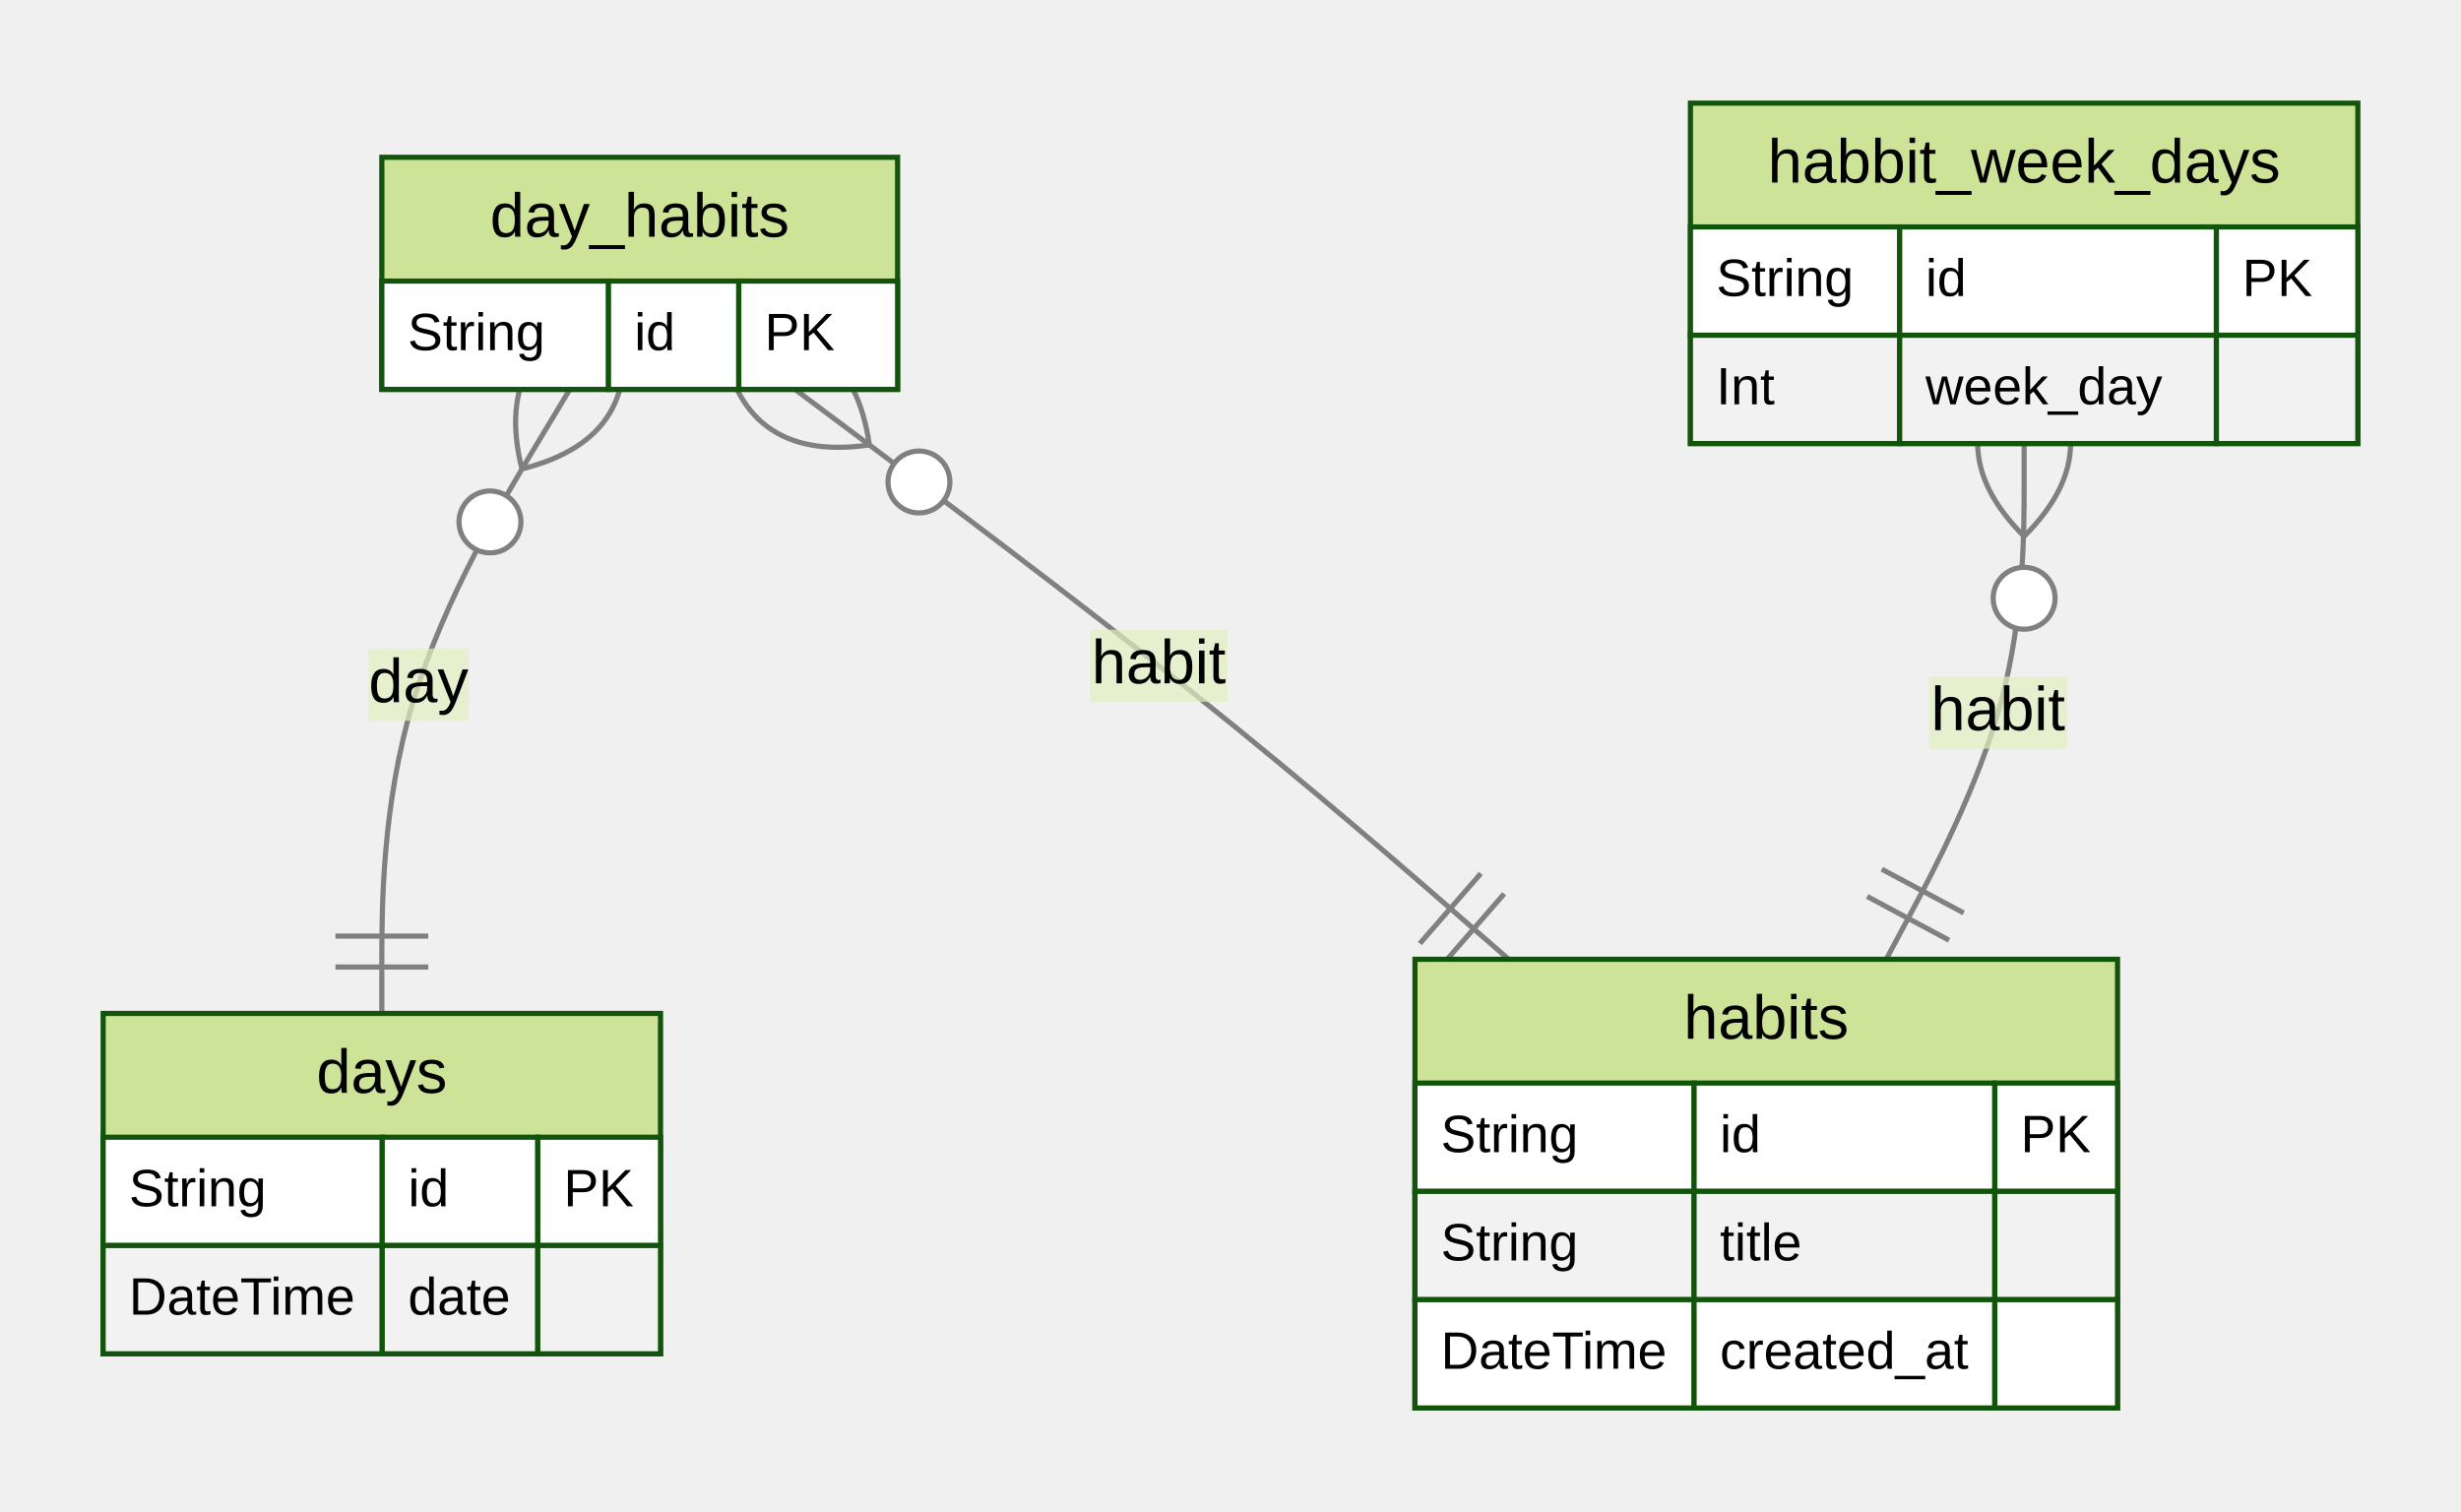
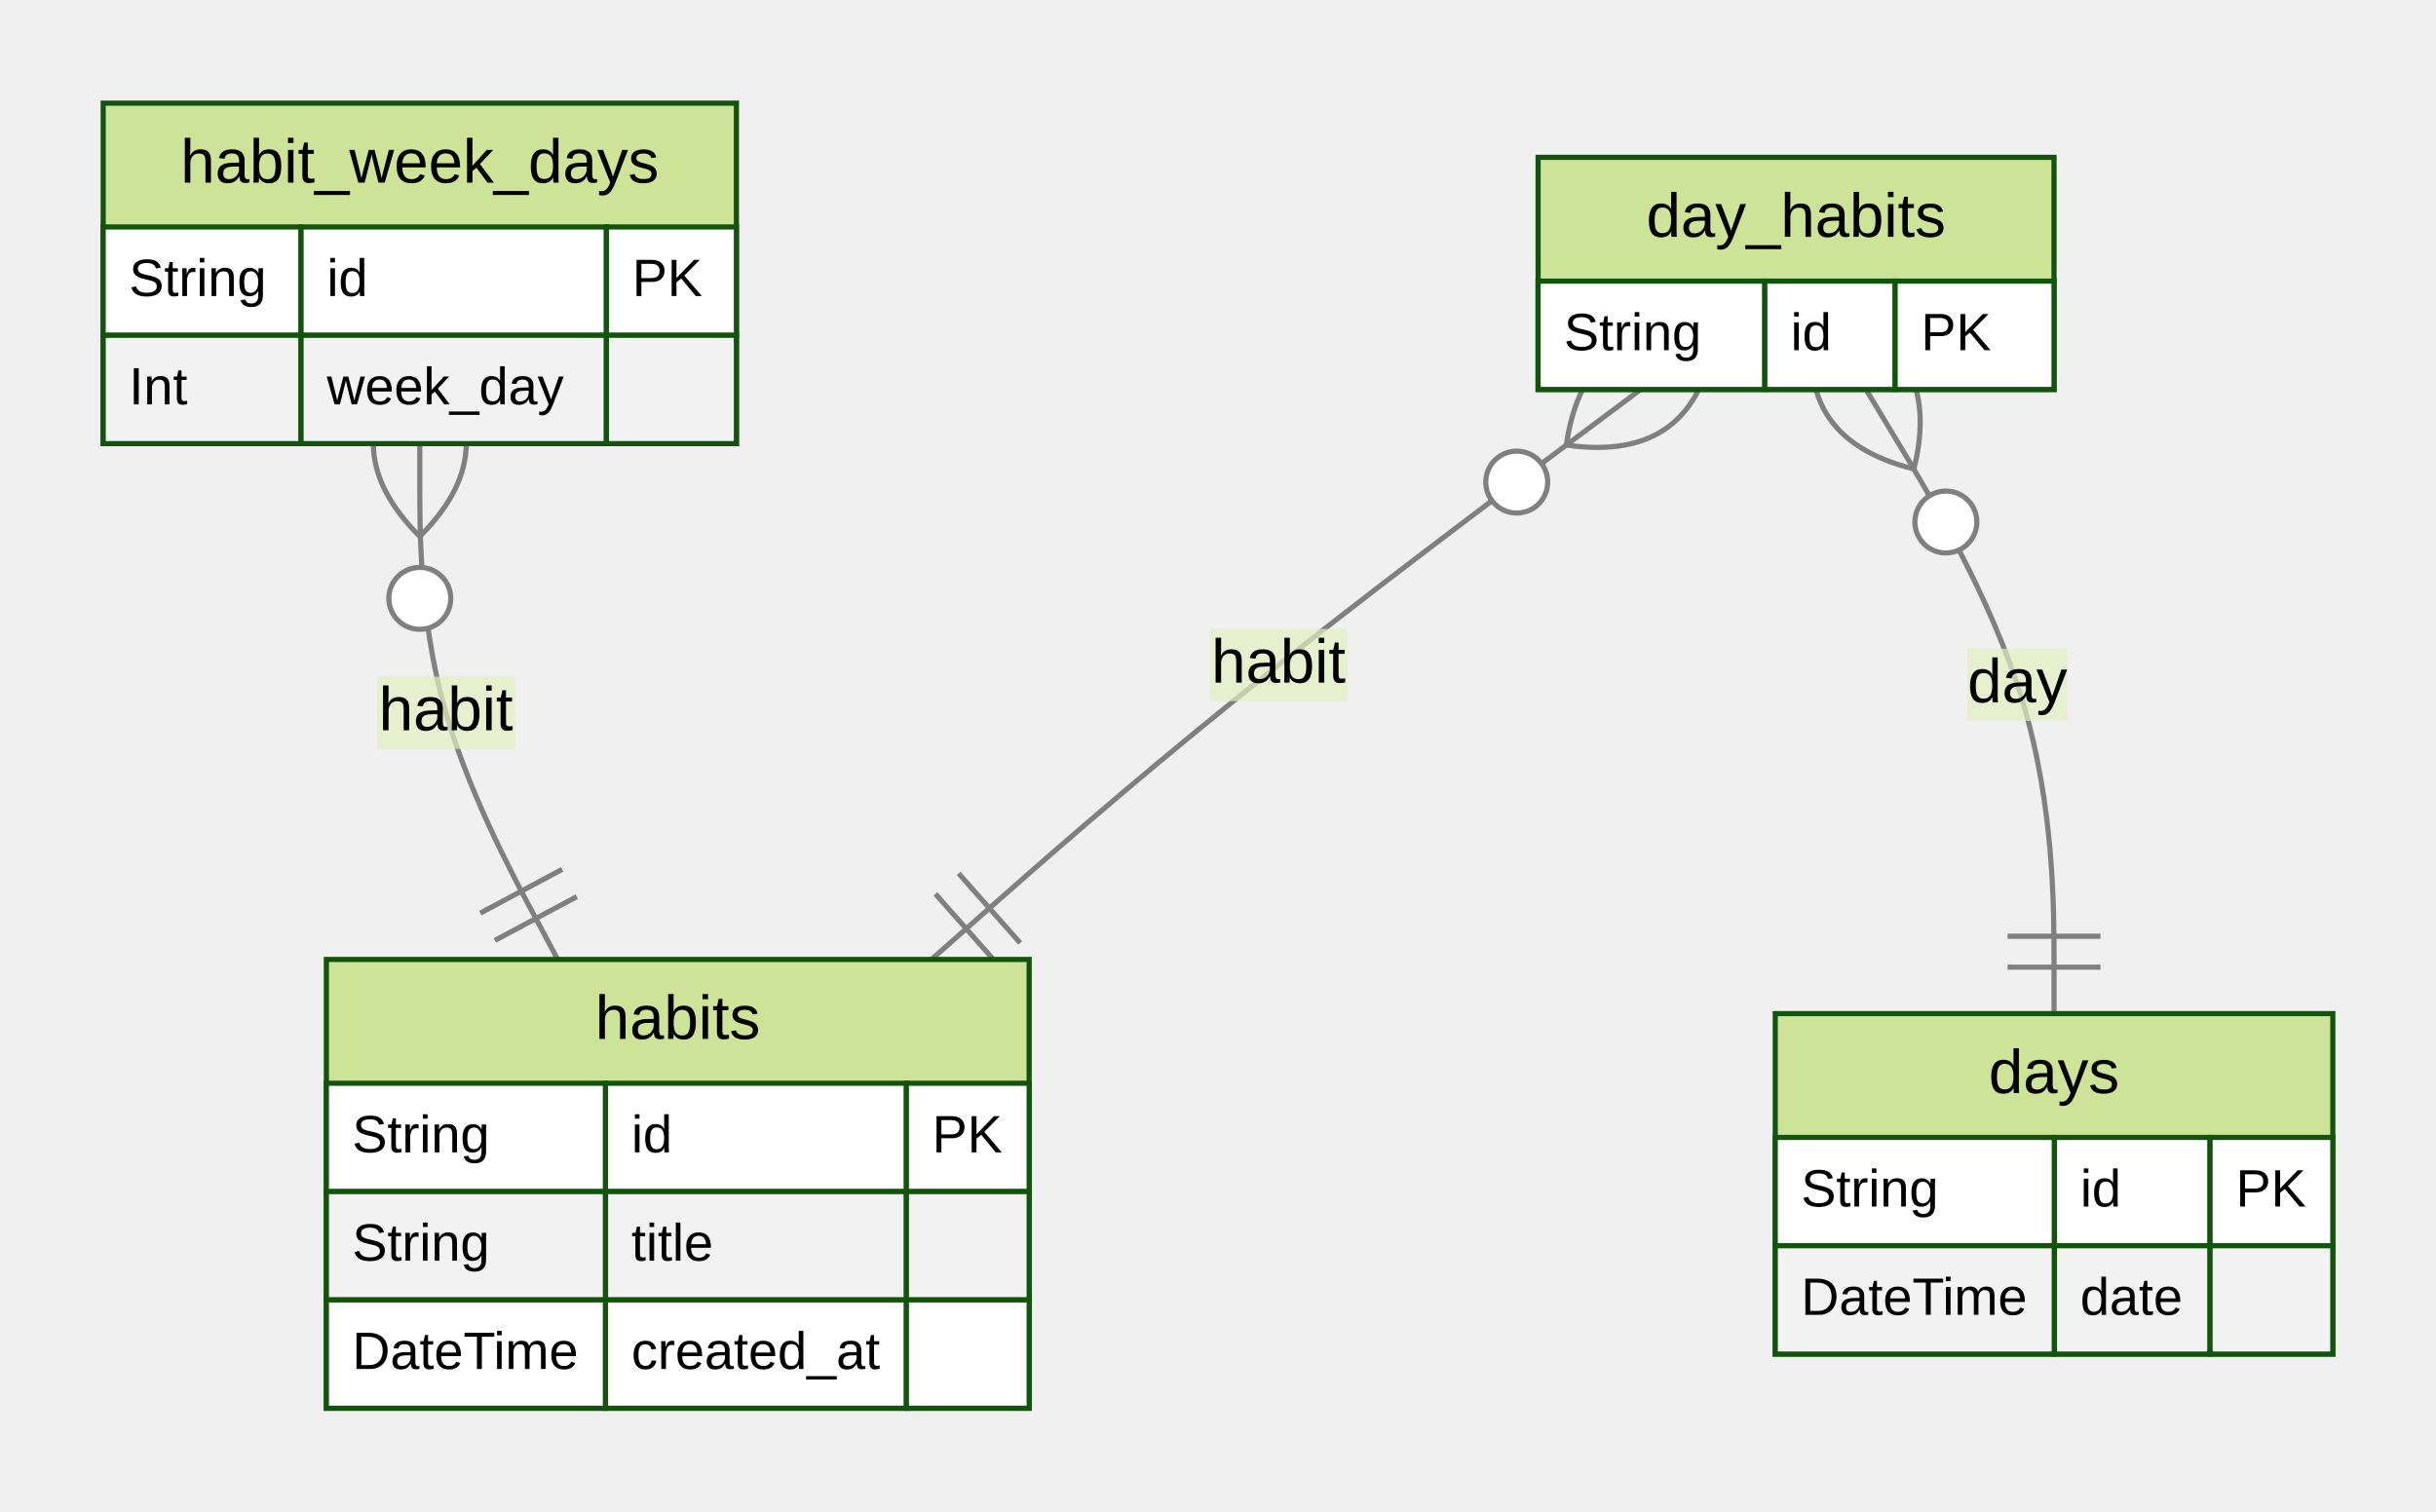
- <svg xmlns="http://www.w3.org/2000/svg" aria-roledescription="er" viewBox="0 0 477.162 293" style="max-width: 477.162px; background-color: white;" width="100%" id="mermaid-0">
+ <svg xmlns="http://www.w3.org/2000/svg" aria-roledescription="er" viewBox="0 0 472.158 293" style="max-width: 472.158px; background-color: white;" width="100%" id="mermaid-0">
  <style>#mermaid-0{font-family:"trebuchet ms",verdana,arial,sans-serif;font-size:16px;fill:#000000;}#mermaid-0 .error-icon{fill:#552222;}#mermaid-0 .error-text{fill:#552222;stroke:#552222;}#mermaid-0 .edge-thickness-normal{stroke-width:2px;}#mermaid-0 .edge-thickness-thick{stroke-width:3.5px;}#mermaid-0 .edge-pattern-solid{stroke-dasharray:0;}#mermaid-0 .edge-pattern-dashed{stroke-dasharray:3;}#mermaid-0 .edge-pattern-dotted{stroke-dasharray:2;}#mermaid-0 .marker{fill:#000000;stroke:#000000;}#mermaid-0 .marker.cross{stroke:#000000;}#mermaid-0 svg{font-family:"trebuchet ms",verdana,arial,sans-serif;font-size:16px;}#mermaid-0 .entityBox{fill:#cde498;stroke:#13540c;}#mermaid-0 .attributeBoxOdd{fill:#ffffff;stroke:#13540c;}#mermaid-0 .attributeBoxEven{fill:#f2f2f2;stroke:#13540c;}#mermaid-0 .relationshipLabelBox{fill:hsl(78.158, 58.462%, 84.51%);opacity:0.7;background-color:hsl(78.158, 58.462%, 84.51%);}#mermaid-0 .relationshipLabelBox rect{opacity:0.5;}#mermaid-0 .relationshipLine{stroke:#000000;}#mermaid-0 .entityTitleText{text-anchor:middle;font-size:18px;fill:#000000;}#mermaid-0 :root{--mermaid-font-family:"trebuchet ms",verdana,arial,sans-serif;}</style>
  <g />
  <defs>
    <marker orient="auto" markerHeight="18" markerWidth="18" refY="9" refX="0" id="ONLY_ONE_START">
      <path d="M9,0 L9,18 M15,0 L15,18" fill="none" stroke="gray" />
    </marker>
  </defs>
  <defs>
    <marker orient="auto" markerHeight="18" markerWidth="18" refY="9" refX="18" id="ONLY_ONE_END">
      <path d="M3,0 L3,18 M9,0 L9,18" fill="none" stroke="gray" />
    </marker>
  </defs>
  <defs>
    <marker orient="auto" markerHeight="18" markerWidth="30" refY="9" refX="0" id="ZERO_OR_ONE_START">
      <circle r="6" cy="9" cx="21" fill="white" stroke="gray" />
      <path d="M9,0 L9,18" fill="none" stroke="gray" />
    </marker>
  </defs>
  <defs>
    <marker orient="auto" markerHeight="18" markerWidth="30" refY="9" refX="30" id="ZERO_OR_ONE_END">
      <circle r="6" cy="9" cx="9" fill="white" stroke="gray" />
      <path d="M21,0 L21,18" fill="none" stroke="gray" />
    </marker>
  </defs>
  <defs>
    <marker orient="auto" markerHeight="36" markerWidth="45" refY="18" refX="18" id="ONE_OR_MORE_START">
      <path d="M0,18 Q 18,0 36,18 Q 18,36 0,18 M42,9 L42,27" fill="none" stroke="gray" />
    </marker>
  </defs>
  <defs>
    <marker orient="auto" markerHeight="36" markerWidth="45" refY="18" refX="27" id="ONE_OR_MORE_END">
      <path d="M3,9 L3,27 M9,18 Q27,0 45,18 Q27,36 9,18" fill="none" stroke="gray" />
    </marker>
  </defs>
  <defs>
    <marker orient="auto" markerHeight="36" markerWidth="57" refY="18" refX="18" id="ZERO_OR_MORE_START">
      <circle r="6" cy="18" cx="48" fill="white" stroke="gray" />
      <path d="M0,18 Q18,0 36,18 Q18,36 0,18" fill="none" stroke="gray" />
    </marker>
  </defs>
  <defs>
    <marker orient="auto" markerHeight="36" markerWidth="57" refY="18" refX="39" id="ZERO_OR_MORE_END">
      <circle r="6" cy="18" cx="9" fill="white" stroke="gray" />
      <path d="M21,18 Q39,0 57,18 Q39,36 21,18" fill="none" stroke="gray" />
    </marker>
  </defs>
-   <path style="stroke: gray; fill: none;" marker-start="url(#ZERO_OR_MORE_START)" marker-end="url(#ONLY_ONE_END)" d="M110.481,75.5L104.407,85.583C98.332,95.667,86.184,115.833,80.109,136C74.035,156.167,74.035,176.333,74.035,186.417L74.035,196.5" class="er relationshipLine" />
-   <path style="stroke: gray; fill: none;" marker-start="url(#ZERO_OR_MORE_START)" marker-end="url(#ONLY_ONE_END)" d="M154.145,75.5L167.639,85.583C181.133,95.667,208.12,115.833,231.182,134.25C254.243,152.667,273.379,169.333,282.947,177.667L292.515,186" class="er relationshipLine" />
-   <path style="stroke: gray; fill: none;" marker-start="url(#ZERO_OR_MORE_START)" marker-end="url(#ONLY_ONE_END)" d="M392.459,86L392.459,94.333C392.459,102.667,392.459,119.333,388.003,136C383.546,152.667,374.634,169.333,370.177,177.667L365.721,186" class="er relationshipLine" />
-   <g transform="translate(20,196.5 )" id="entity-days-ff94e1d4-5258-40f2-9267-16d87318db7b">
+   <path style="stroke: gray; fill: none;" marker-start="url(#ZERO_OR_MORE_START)" marker-end="url(#ONLY_ONE_END)" d="M81.367,86L81.367,94.333C81.367,102.667,81.367,119.333,85.824,136C90.28,152.667,99.192,169.333,103.649,177.667L108.105,186" class="er relationshipLine" />
+   <path style="stroke: gray; fill: none;" marker-start="url(#ZERO_OR_MORE_START)" marker-end="url(#ONLY_ONE_END)" d="M361.677,75.5L367.752,85.583C373.826,95.667,385.975,115.833,392.049,136C398.123,156.167,398.123,176.333,398.123,186.417L398.123,196.5" class="er relationshipLine" />
+   <path style="stroke: gray; fill: none;" marker-start="url(#ZERO_OR_MORE_START)" marker-end="url(#ONLY_ONE_END)" d="M318.013,75.5L304.519,85.583C291.026,95.667,264.038,115.833,241.125,134.25C218.212,152.667,199.374,169.333,189.955,177.667L180.535,186" class="er relationshipLine" />
+   <g transform="translate(63.25739,186 )" id="entity-habits-9b84d079-4207-4df7-987c-481b720e5e65">
+     <rect height="87" width="136.22" y="0" x="0" class="er entityBox" />
+     <text style="dominant-baseline: middle; text-anchor: middle; font-size: 12px;" transform="translate(68.1098,12)" y="0" x="0" id="text-entity-habits-9b84d079-4207-4df7-987c-481b720e5e65" class="er entityLabel">habits</text>
+     <rect height="21" width="54.113" y="24" x="0" class="er attributeBoxOdd" />
+     <text style="dominant-baseline: middle; font-size: 10.2px;" transform="translate(5,34.5)" y="0" x="0" id="text-entity-habits-9b84d079-4207-4df7-987c-481b720e5e65-attr-1-type" class="er entityLabel">String</text>
+     <rect height="21" width="58.311" y="24" x="54.113" class="er attributeBoxOdd" />
+     <text style="dominant-baseline: middle; font-size: 10.2px;" transform="translate(59.11313,34.5)" y="0" x="0" id="text-entity-habits-9b84d079-4207-4df7-987c-481b720e5e65-attr-1-name" class="er entityLabel">id</text>
+     <rect height="21" width="23.795" y="24" x="112.425" class="er attributeBoxOdd" />
+     <text style="dominant-baseline: middle; font-size: 10.2px;" transform="translate(117.4246,34.5)" y="0" x="0" id="text-entity-habits-9b84d079-4207-4df7-987c-481b720e5e65-attr-1-key" class="er entityLabel">PK</text>
+     <rect height="21" width="54.113" y="45" x="0" class="er attributeBoxEven" />
+     <text style="dominant-baseline: middle; font-size: 10.2px;" transform="translate(5,55.5)" y="0" x="0" id="text-entity-habits-9b84d079-4207-4df7-987c-481b720e5e65-attr-2-type" class="er entityLabel">String</text>
+     <rect height="21" width="58.311" y="45" x="54.113" class="er attributeBoxEven" />
+     <text style="dominant-baseline: middle; font-size: 10.2px;" transform="translate(59.11313,55.5)" y="0" x="0" id="text-entity-habits-9b84d079-4207-4df7-987c-481b720e5e65-attr-2-name" class="er entityLabel">title</text>
+     <rect height="21" width="23.795" y="45" x="112.425" class="er attributeBoxEven" />
+     <text style="dominant-baseline: middle; font-size: 10.2px;" transform="translate(117.4246,55.5)" y="0" x="0" id="text-entity-habits-9b84d079-4207-4df7-987c-481b720e5e65-attr-2-key" class="er entityLabel" />
+     <rect height="21" width="54.113" y="66" x="0" class="er attributeBoxOdd" />
+     <text style="dominant-baseline: middle; font-size: 10.2px;" transform="translate(5,76.5)" y="0" x="0" id="text-entity-habits-9b84d079-4207-4df7-987c-481b720e5e65-attr-3-type" class="er entityLabel">DateTime</text>
+     <rect height="21" width="58.311" y="66" x="54.113" class="er attributeBoxOdd" />
+     <text style="dominant-baseline: middle; font-size: 10.2px;" transform="translate(59.11313,76.5)" y="0" x="0" id="text-entity-habits-9b84d079-4207-4df7-987c-481b720e5e65-attr-3-name" class="er entityLabel">created_at</text>
+     <rect height="21" width="23.795" y="66" x="112.425" class="er attributeBoxOdd" />
+     <text style="dominant-baseline: middle; font-size: 10.2px;" transform="translate(117.4246,76.5)" y="0" x="0" id="text-entity-habits-9b84d079-4207-4df7-987c-481b720e5e65-attr-3-key" class="er entityLabel" />
+   </g>
+   <g transform="translate(20,20 )" id="entity-habitweekdays-7ff58f9e-01f4-4bc9-9827-7625e03d6a19">
+     <rect height="66" width="122.734" y="0" x="0" class="er entityBox" />
+     <text style="dominant-baseline: middle; text-anchor: middle; font-size: 12px;" transform="translate(61.36719,12)" y="0" x="0" id="text-entity-habitweekdays-7ff58f9e-01f4-4bc9-9827-7625e03d6a19" class="er entityLabel">habit_week_days</text>
+     <rect height="21" width="38.351" y="24" x="0" class="er attributeBoxOdd" />
+     <text style="dominant-baseline: middle; font-size: 10.2px;" transform="translate(5,34.5)" y="0" x="0" id="text-entity-habitweekdays-7ff58f9e-01f4-4bc9-9827-7625e03d6a19-attr-1-type" class="er entityLabel">String</text>
+     <rect height="21" width="59.184" y="24" x="38.351" class="er attributeBoxOdd" />
+     <text style="dominant-baseline: middle; font-size: 10.2px;" transform="translate(43.35122,34.5)" y="0" x="0" id="text-entity-habitweekdays-7ff58f9e-01f4-4bc9-9827-7625e03d6a19-attr-1-name" class="er entityLabel">id</text>
+     <rect height="21" width="25.199" y="24" x="97.535" class="er attributeBoxOdd" />
+     <text style="dominant-baseline: middle; font-size: 10.2px;" transform="translate(102.5352,34.5)" y="0" x="0" id="text-entity-habitweekdays-7ff58f9e-01f4-4bc9-9827-7625e03d6a19-attr-1-key" class="er entityLabel">PK</text>
+     <rect height="21" width="38.351" y="45" x="0" class="er attributeBoxEven" />
+     <text style="dominant-baseline: middle; font-size: 10.2px;" transform="translate(5,55.5)" y="0" x="0" id="text-entity-habitweekdays-7ff58f9e-01f4-4bc9-9827-7625e03d6a19-attr-2-type" class="er entityLabel">Int</text>
+     <rect height="21" width="59.184" y="45" x="38.351" class="er attributeBoxEven" />
+     <text style="dominant-baseline: middle; font-size: 10.2px;" transform="translate(43.35122,55.5)" y="0" x="0" id="text-entity-habitweekdays-7ff58f9e-01f4-4bc9-9827-7625e03d6a19-attr-2-name" class="er entityLabel">week_day</text>
+     <rect height="21" width="25.199" y="45" x="97.535" class="er attributeBoxEven" />
+     <text style="dominant-baseline: middle; font-size: 10.2px;" transform="translate(102.5352,55.5)" y="0" x="0" id="text-entity-habitweekdays-7ff58f9e-01f4-4bc9-9827-7625e03d6a19-attr-2-key" class="er entityLabel" />
+   </g>
+   <g transform="translate(344.0882,196.5 )" id="entity-days-e9ab7795-a9b8-4885-bd69-ab7b6c9f87b8">
    <rect height="66" width="108.07" y="0" x="0" class="er entityBox" />
-     <text style="dominant-baseline: middle; text-anchor: middle; font-size: 12px;" transform="translate(54.03506,12)" y="0" x="0" id="text-entity-days-ff94e1d4-5258-40f2-9267-16d87318db7b" class="er entityLabel">days</text>
+     <text style="dominant-baseline: middle; text-anchor: middle; font-size: 12px;" transform="translate(54.03506,12)" y="0" x="0" id="text-entity-days-e9ab7795-a9b8-4885-bd69-ab7b6c9f87b8" class="er entityLabel">days</text>
    <rect height="21" width="54.113" y="24" x="0" class="er attributeBoxOdd" />
-     <text style="dominant-baseline: middle; font-size: 10.2px;" transform="translate(5,34.5)" y="0" x="0" id="text-entity-days-ff94e1d4-5258-40f2-9267-16d87318db7b-attr-1-type" class="er entityLabel">String</text>
+     <text style="dominant-baseline: middle; font-size: 10.2px;" transform="translate(5,34.5)" y="0" x="0" id="text-entity-days-e9ab7795-a9b8-4885-bd69-ab7b6c9f87b8-attr-1-type" class="er entityLabel">String</text>
    <rect height="21" width="30.162" y="24" x="54.113" class="er attributeBoxOdd" />
-     <text style="dominant-baseline: middle; font-size: 10.2px;" transform="translate(59.11313,34.5)" y="0" x="0" id="text-entity-days-ff94e1d4-5258-40f2-9267-16d87318db7b-attr-1-name" class="er entityLabel">id</text>
+     <text style="dominant-baseline: middle; font-size: 10.2px;" transform="translate(59.11313,34.5)" y="0" x="0" id="text-entity-days-e9ab7795-a9b8-4885-bd69-ab7b6c9f87b8-attr-1-name" class="er entityLabel">id</text>
    <rect height="21" width="23.795" y="24" x="84.275" class="er attributeBoxOdd" />
-     <text style="dominant-baseline: middle; font-size: 10.2px;" transform="translate(89.27515,34.5)" y="0" x="0" id="text-entity-days-ff94e1d4-5258-40f2-9267-16d87318db7b-attr-1-key" class="er entityLabel">PK</text>
+     <text style="dominant-baseline: middle; font-size: 10.2px;" transform="translate(89.27515,34.5)" y="0" x="0" id="text-entity-days-e9ab7795-a9b8-4885-bd69-ab7b6c9f87b8-attr-1-key" class="er entityLabel">PK</text>
    <rect height="21" width="54.113" y="45" x="0" class="er attributeBoxEven" />
-     <text style="dominant-baseline: middle; font-size: 10.2px;" transform="translate(5,55.5)" y="0" x="0" id="text-entity-days-ff94e1d4-5258-40f2-9267-16d87318db7b-attr-2-type" class="er entityLabel">DateTime</text>
+     <text style="dominant-baseline: middle; font-size: 10.2px;" transform="translate(5,55.5)" y="0" x="0" id="text-entity-days-e9ab7795-a9b8-4885-bd69-ab7b6c9f87b8-attr-2-type" class="er entityLabel">DateTime</text>
    <rect height="21" width="30.162" y="45" x="54.113" class="er attributeBoxEven" />
-     <text style="dominant-baseline: middle; font-size: 10.2px;" transform="translate(59.11313,55.5)" y="0" x="0" id="text-entity-days-ff94e1d4-5258-40f2-9267-16d87318db7b-attr-2-name" class="er entityLabel">date</text>
+     <text style="dominant-baseline: middle; font-size: 10.2px;" transform="translate(59.11313,55.5)" y="0" x="0" id="text-entity-days-e9ab7795-a9b8-4885-bd69-ab7b6c9f87b8-attr-2-name" class="er entityLabel">date</text>
    <rect height="21" width="23.795" y="45" x="84.275" class="er attributeBoxEven" />
-     <text style="dominant-baseline: middle; font-size: 10.2px;" transform="translate(89.27515,55.5)" y="0" x="0" id="text-entity-days-ff94e1d4-5258-40f2-9267-16d87318db7b-attr-2-key" class="er entityLabel" />
+     <text style="dominant-baseline: middle; font-size: 10.2px;" transform="translate(89.27515,55.5)" y="0" x="0" id="text-entity-days-e9ab7795-a9b8-4885-bd69-ab7b6c9f87b8-attr-2-key" class="er entityLabel" />
  </g>
-   <g transform="translate(74.03506,30.5 )" id="entity-dayhabits-4e2a2021-9d33-4e5e-bcd4-2696f5ebcfb4">
+   <g transform="translate(298.1232,30.5 )" id="entity-dayhabits-b7daa184-ccda-4369-9509-20ba8d514c08">
    <rect height="45" width="100" y="0" x="0" class="er entityBox" />
-     <text style="dominant-baseline: middle; text-anchor: middle; font-size: 12px;" transform="translate(50,12)" y="0" x="0" id="text-entity-dayhabits-4e2a2021-9d33-4e5e-bcd4-2696f5ebcfb4" class="er entityLabel">day_habits</text>
+     <text style="dominant-baseline: middle; text-anchor: middle; font-size: 12px;" transform="translate(50,12)" y="0" x="0" id="text-entity-dayhabits-b7daa184-ccda-4369-9509-20ba8d514c08" class="er entityLabel">day_habits</text>
    <rect height="21" width="43.945" y="24" x="0" class="er attributeBoxOdd" />
-     <text style="dominant-baseline: middle; font-size: 10.2px;" transform="translate(5,34.5)" y="0" x="0" id="text-entity-dayhabits-4e2a2021-9d33-4e5e-bcd4-2696f5ebcfb4-attr-1-type" class="er entityLabel">String</text>
+     <text style="dominant-baseline: middle; font-size: 10.2px;" transform="translate(5,34.5)" y="0" x="0" id="text-entity-dayhabits-b7daa184-ccda-4369-9509-20ba8d514c08-attr-1-type" class="er entityLabel">String</text>
    <rect height="21" width="25.262" y="24" x="43.945" class="er attributeBoxOdd" />
-     <text style="dominant-baseline: middle; font-size: 10.2px;" transform="translate(48.94526,34.5)" y="0" x="0" id="text-entity-dayhabits-4e2a2021-9d33-4e5e-bcd4-2696f5ebcfb4-attr-1-name" class="er entityLabel">id</text>
+     <text style="dominant-baseline: middle; font-size: 10.2px;" transform="translate(48.94526,34.5)" y="0" x="0" id="text-entity-dayhabits-b7daa184-ccda-4369-9509-20ba8d514c08-attr-1-name" class="er entityLabel">id</text>
    <rect height="21" width="30.793" y="24" x="69.207" class="er attributeBoxOdd" />
-     <text style="dominant-baseline: middle; font-size: 10.2px;" transform="translate(74.20681,34.5)" y="0" x="0" id="text-entity-dayhabits-4e2a2021-9d33-4e5e-bcd4-2696f5ebcfb4-attr-1-key" class="er entityLabel">PK</text>
+     <text style="dominant-baseline: middle; font-size: 10.2px;" transform="translate(74.20681,34.5)" y="0" x="0" id="text-entity-dayhabits-b7daa184-ccda-4369-9509-20ba8d514c08-attr-1-key" class="er entityLabel">PK</text>
  </g>
-   <g transform="translate(327.7559,20 )" id="entity-habbitweekdays-c6fcde0f-5079-469e-b7ee-f6609dacf741">
-     <rect height="66" width="129.406" y="0" x="0" class="er entityBox" />
-     <text style="dominant-baseline: middle; text-anchor: middle; font-size: 12px;" transform="translate(64.70312,12)" y="0" x="0" id="text-entity-habbitweekdays-c6fcde0f-5079-469e-b7ee-f6609dacf741" class="er entityLabel">habbit_week_days</text>
-     <rect height="21" width="40.575" y="24" x="0" class="er attributeBoxOdd" />
-     <text style="dominant-baseline: middle; font-size: 10.2px;" transform="translate(5,34.5)" y="0" x="0" id="text-entity-habbitweekdays-c6fcde0f-5079-469e-b7ee-f6609dacf741-attr-1-type" class="er entityLabel">String</text>
-     <rect height="21" width="61.408" y="24" x="40.575" class="er attributeBoxOdd" />
-     <text style="dominant-baseline: middle; font-size: 10.2px;" transform="translate(45.57517,34.5)" y="0" x="0" id="text-entity-habbitweekdays-c6fcde0f-5079-469e-b7ee-f6609dacf741-attr-1-name" class="er entityLabel">id</text>
-     <rect height="21" width="27.423" y="24" x="101.983" class="er attributeBoxOdd" />
-     <text style="dominant-baseline: middle; font-size: 10.2px;" transform="translate(106.9831,34.5)" y="0" x="0" id="text-entity-habbitweekdays-c6fcde0f-5079-469e-b7ee-f6609dacf741-attr-1-key" class="er entityLabel">PK</text>
-     <rect height="21" width="40.575" y="45" x="0" class="er attributeBoxEven" />
-     <text style="dominant-baseline: middle; font-size: 10.2px;" transform="translate(5,55.5)" y="0" x="0" id="text-entity-habbitweekdays-c6fcde0f-5079-469e-b7ee-f6609dacf741-attr-2-type" class="er entityLabel">Int</text>
-     <rect height="21" width="61.408" y="45" x="40.575" class="er attributeBoxEven" />
-     <text style="dominant-baseline: middle; font-size: 10.2px;" transform="translate(45.57517,55.5)" y="0" x="0" id="text-entity-habbitweekdays-c6fcde0f-5079-469e-b7ee-f6609dacf741-attr-2-name" class="er entityLabel">week_day</text>
-     <rect height="21" width="27.423" y="45" x="101.983" class="er attributeBoxEven" />
-     <text style="dominant-baseline: middle; font-size: 10.2px;" transform="translate(106.9831,55.5)" y="0" x="0" id="text-entity-habbitweekdays-c6fcde0f-5079-469e-b7ee-f6609dacf741-attr-2-key" class="er entityLabel" />
-   </g>
-   <g transform="translate(274.3493,186 )" id="entity-habits-64605c38-6ee5-4078-8097-47d228258bc1">
-     <rect height="87" width="136.22" y="0" x="0" class="er entityBox" />
-     <text style="dominant-baseline: middle; text-anchor: middle; font-size: 12px;" transform="translate(68.1098,12)" y="0" x="0" id="text-entity-habits-64605c38-6ee5-4078-8097-47d228258bc1" class="er entityLabel">habits</text>
-     <rect height="21" width="54.113" y="24" x="0" class="er attributeBoxOdd" />
-     <text style="dominant-baseline: middle; font-size: 10.2px;" transform="translate(5,34.5)" y="0" x="0" id="text-entity-habits-64605c38-6ee5-4078-8097-47d228258bc1-attr-1-type" class="er entityLabel">String</text>
-     <rect height="21" width="58.311" y="24" x="54.113" class="er attributeBoxOdd" />
-     <text style="dominant-baseline: middle; font-size: 10.2px;" transform="translate(59.11313,34.5)" y="0" x="0" id="text-entity-habits-64605c38-6ee5-4078-8097-47d228258bc1-attr-1-name" class="er entityLabel">id</text>
-     <rect height="21" width="23.795" y="24" x="112.425" class="er attributeBoxOdd" />
-     <text style="dominant-baseline: middle; font-size: 10.2px;" transform="translate(117.4246,34.5)" y="0" x="0" id="text-entity-habits-64605c38-6ee5-4078-8097-47d228258bc1-attr-1-key" class="er entityLabel">PK</text>
-     <rect height="21" width="54.113" y="45" x="0" class="er attributeBoxEven" />
-     <text style="dominant-baseline: middle; font-size: 10.2px;" transform="translate(5,55.5)" y="0" x="0" id="text-entity-habits-64605c38-6ee5-4078-8097-47d228258bc1-attr-2-type" class="er entityLabel">String</text>
-     <rect height="21" width="58.311" y="45" x="54.113" class="er attributeBoxEven" />
-     <text style="dominant-baseline: middle; font-size: 10.2px;" transform="translate(59.11313,55.5)" y="0" x="0" id="text-entity-habits-64605c38-6ee5-4078-8097-47d228258bc1-attr-2-name" class="er entityLabel">title</text>
-     <rect height="21" width="23.795" y="45" x="112.425" class="er attributeBoxEven" />
-     <text style="dominant-baseline: middle; font-size: 10.2px;" transform="translate(117.4246,55.5)" y="0" x="0" id="text-entity-habits-64605c38-6ee5-4078-8097-47d228258bc1-attr-2-key" class="er entityLabel" />
-     <rect height="21" width="54.113" y="66" x="0" class="er attributeBoxOdd" />
-     <text style="dominant-baseline: middle; font-size: 10.2px;" transform="translate(5,76.5)" y="0" x="0" id="text-entity-habits-64605c38-6ee5-4078-8097-47d228258bc1-attr-3-type" class="er entityLabel">DateTime</text>
-     <rect height="21" width="58.311" y="66" x="54.113" class="er attributeBoxOdd" />
-     <text style="dominant-baseline: middle; font-size: 10.2px;" transform="translate(59.11313,76.5)" y="0" x="0" id="text-entity-habits-64605c38-6ee5-4078-8097-47d228258bc1-attr-3-name" class="er entityLabel">created_at</text>
-     <rect height="21" width="23.795" y="66" x="112.425" class="er attributeBoxOdd" />
-     <text style="dominant-baseline: middle; font-size: 10.2px;" transform="translate(117.4246,76.5)" y="0" x="0" id="text-entity-habits-64605c38-6ee5-4078-8097-47d228258bc1-attr-3-key" class="er entityLabel" />
-   </g>
-   <rect height="14" width="19.359" y="125.746" x="71.461" class="er relationshipLabelBox" />
-   <text style="text-anchor: middle; dominant-baseline: middle; font-size: 12px;" y="132.746" x="81.141" id="rel1" class="er relationshipLabel">day</text>
-   <rect height="14" width="26.688" y="122.082" x="211.323" class="er relationshipLabelBox" />
-   <text style="text-anchor: middle; dominant-baseline: middle; font-size: 12px;" y="129.082" x="224.667" id="rel2" class="er relationshipLabel">habit</text>
-   <rect height="14" width="26.688" y="131.171" x="374.054" class="er relationshipLabelBox" />
-   <text style="text-anchor: middle; dominant-baseline: middle; font-size: 12px;" y="138.171" x="387.397" id="rel3" class="er relationshipLabel">habit</text>
+   <rect height="14" width="26.688" y="131.171" x="73.085" class="er relationshipLabelBox" />
+   <text style="text-anchor: middle; dominant-baseline: middle; font-size: 12px;" y="138.171" x="86.429" id="rel1" class="er relationshipLabel">habit</text>
+   <rect height="14" width="19.359" y="125.746" x="381.338" class="er relationshipLabelBox" />
+   <text style="text-anchor: middle; dominant-baseline: middle; font-size: 12px;" y="132.746" x="391.017" id="rel2" class="er relationshipLabel">day</text>
+   <rect height="14" width="26.688" y="121.925" x="234.457" class="er relationshipLabelBox" />
+   <text style="text-anchor: middle; dominant-baseline: middle; font-size: 12px;" y="128.925" x="247.801" id="rel3" class="er relationshipLabel">habit</text>
</svg>
